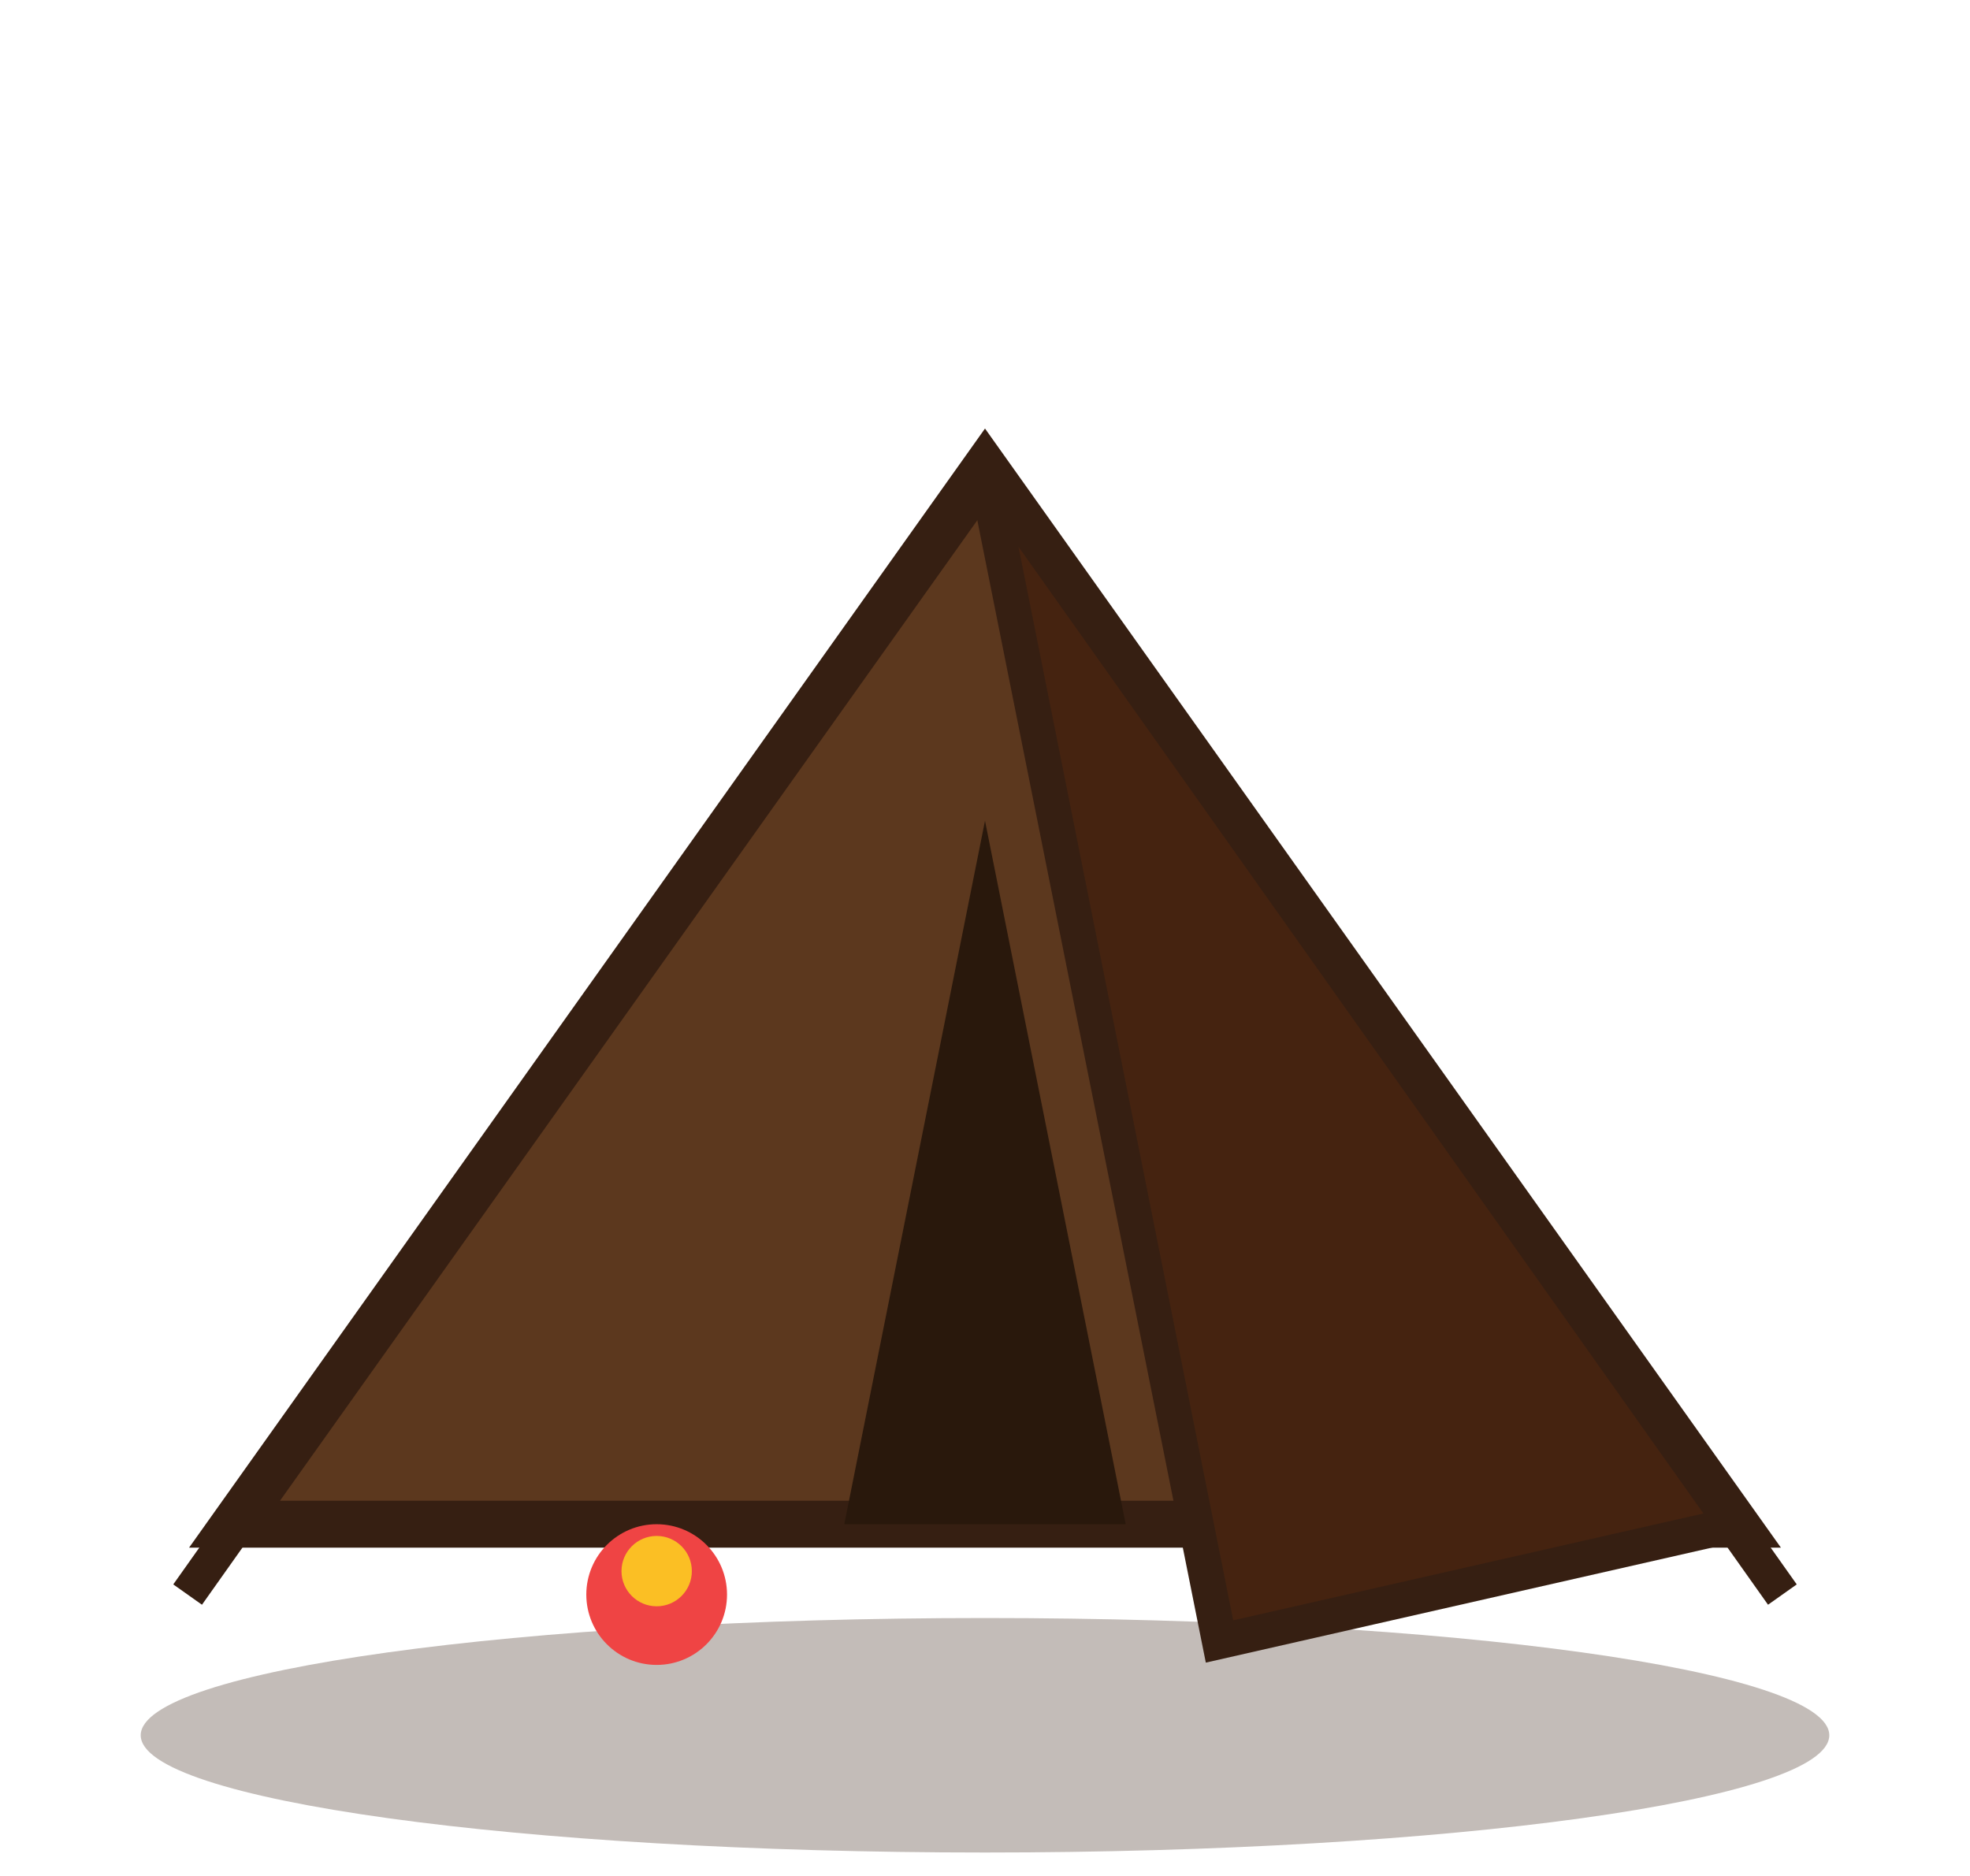
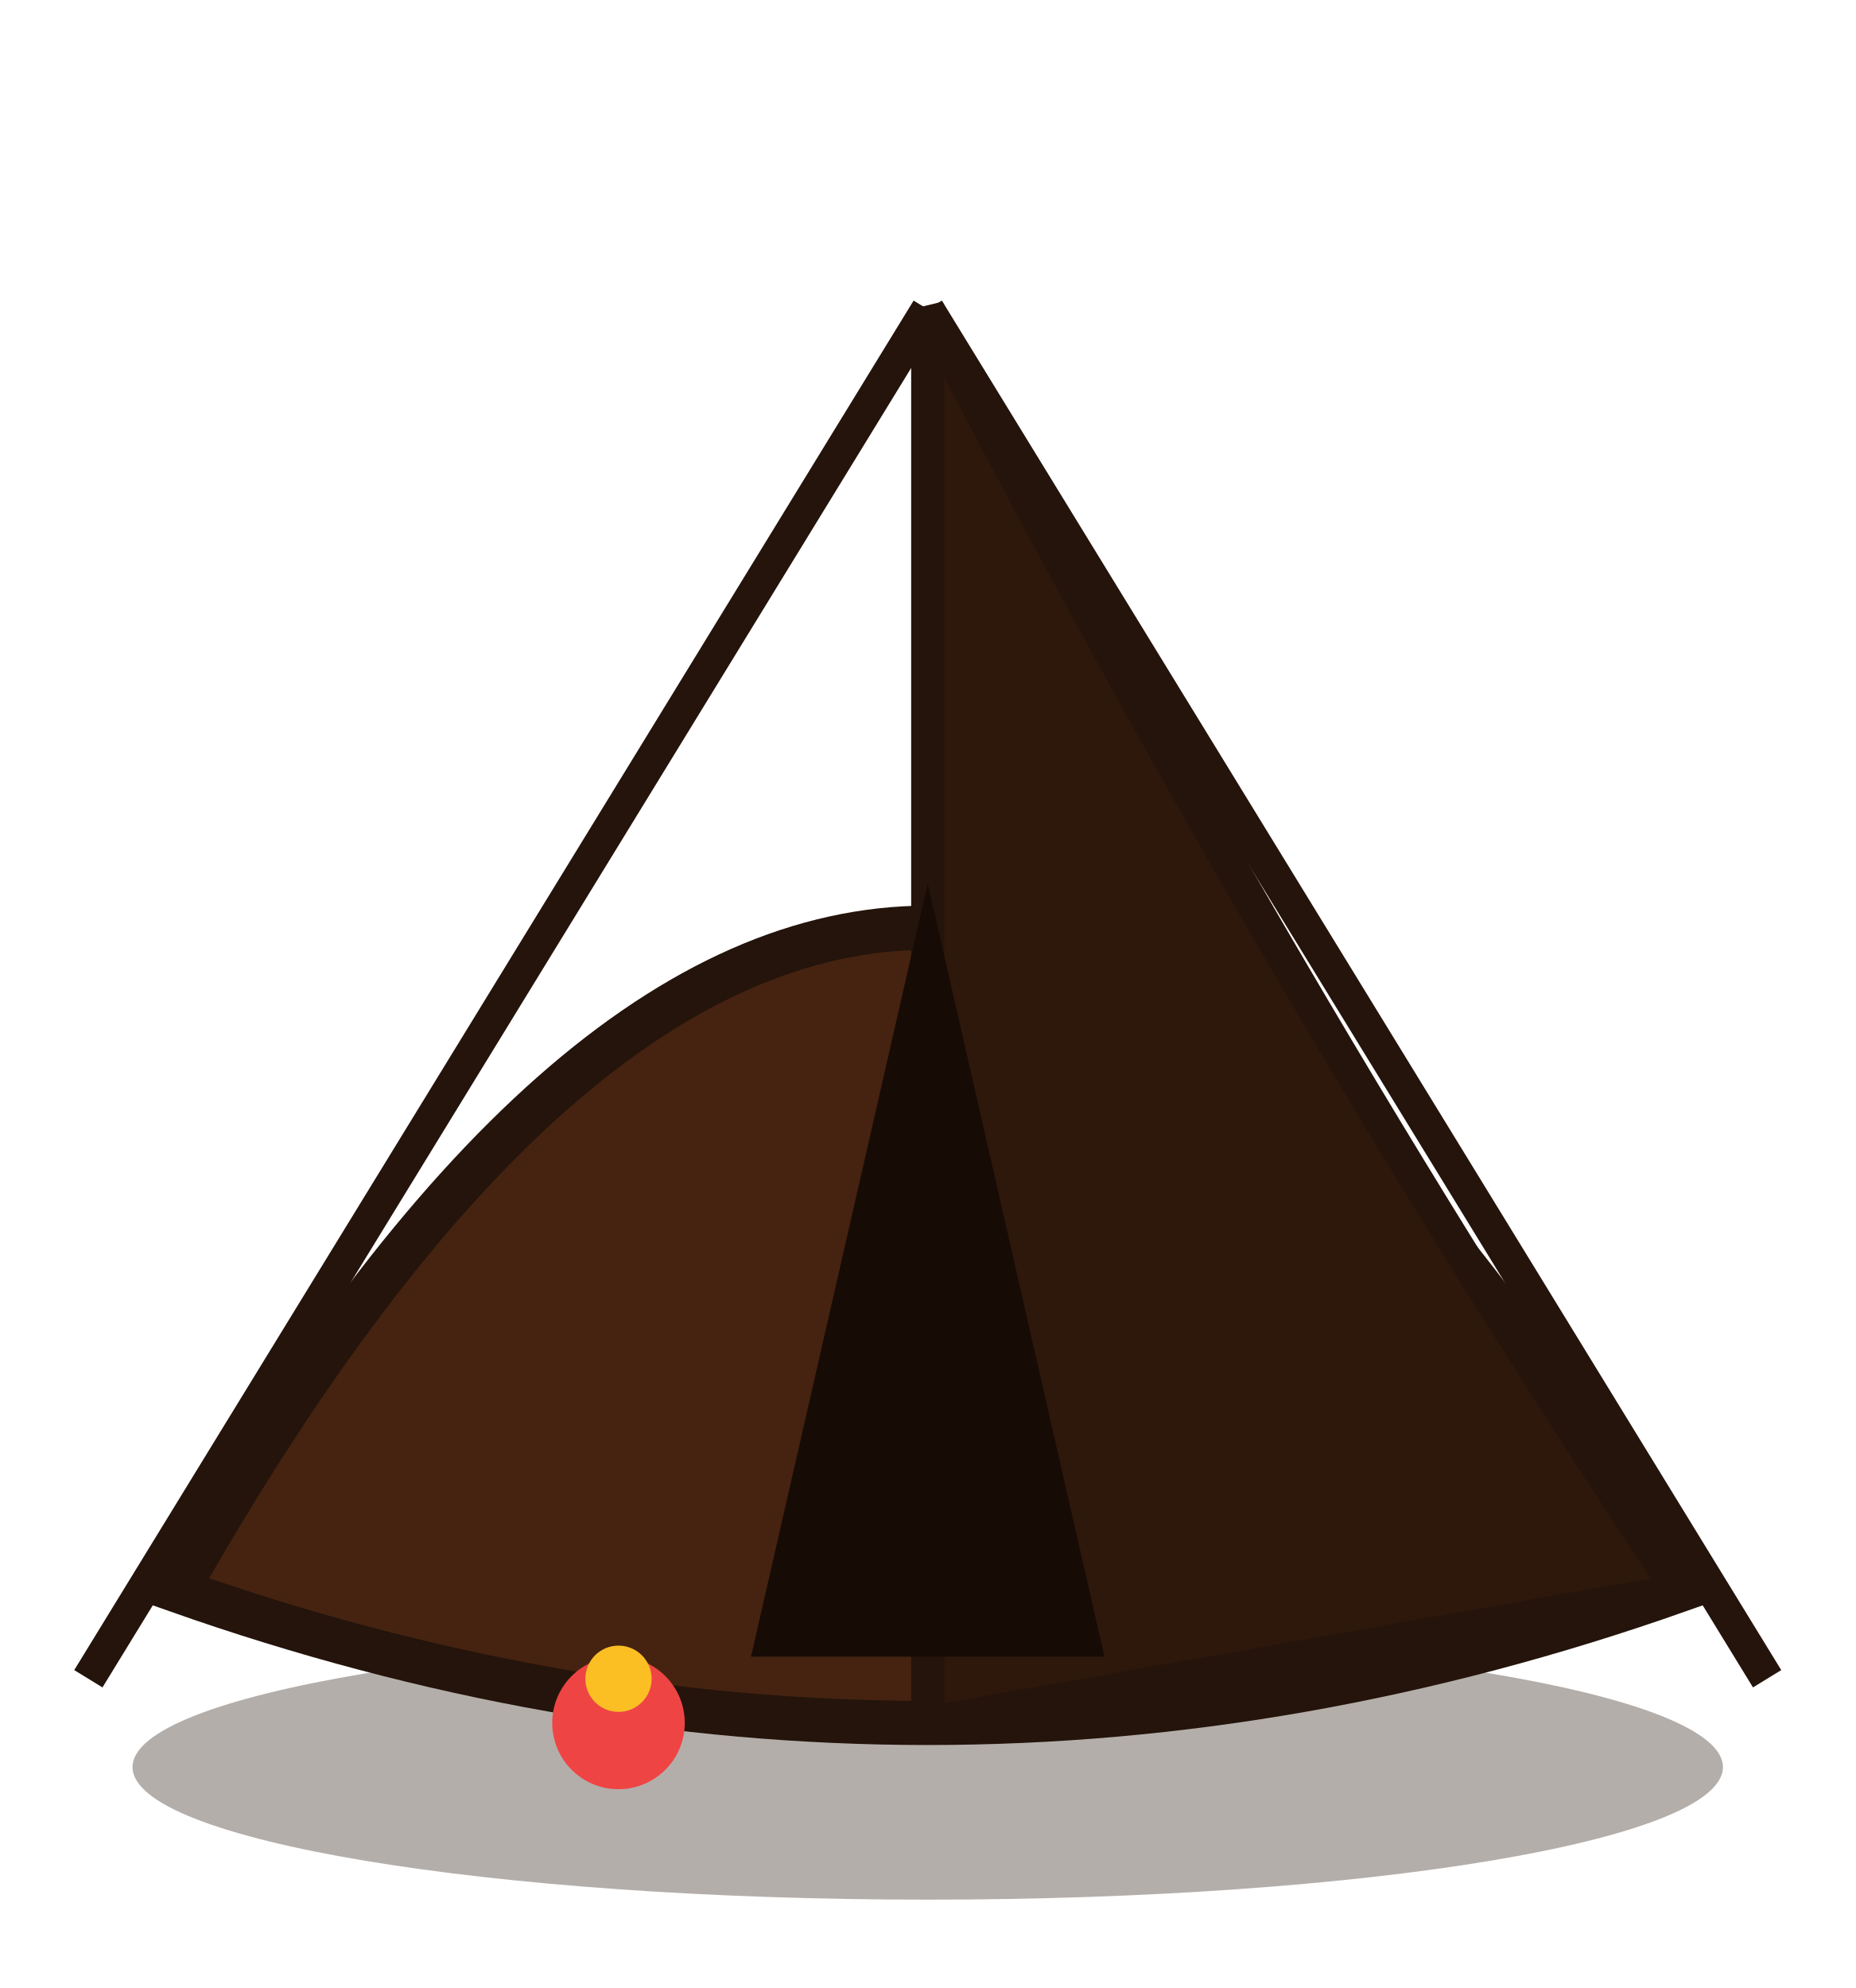
- <svg xmlns="http://www.w3.org/2000/svg" viewBox="0 0 84 80" width="84" height="80">
-   <ellipse cx="42" cy="74" rx="36" ry="5" fill="#361F12" opacity="0.3" />
-   <polygon points="10,65 42,20 74,65" fill="#5C381E" stroke="#361F12" stroke-width="2" />
-   <polygon points="42,20 74,65 52,70 42,20" fill="#452310" stroke="#361F12" stroke-width="1.5" />
-   <line x1="42" y1="20" x2="8" y2="68" stroke="#361F12" stroke-width="1.5" />
-   <line x1="42" y1="20" x2="76" y2="68" stroke="#361F12" stroke-width="1.5" />
-   <polygon points="36,65 42,35 48,65" fill="#29180C" />
-   <circle cx="28" cy="68" r="3" fill="#EF4444" />
-   <circle cx="28" cy="67" r="1.5" fill="#FBBF24" />
+ <svg xmlns="http://www.w3.org/2000/svg" viewBox="0 0 84 90" width="84" height="90">
+   <ellipse cx="42" cy="80" rx="36" ry="6" fill="#29180C" opacity="0.35" />
+   <path d="M 8,72 Q 42,12 76,72 Q 42,84 8,72 Z" fill="#452310" stroke="#24140B" stroke-width="2" />
+   <path d="M 42,14 Q 58,45 76,72 L 42,78 Z" fill="#2E170B" stroke="#24140B" stroke-width="1.5" />
+   <polygon points="34,75 42,40 50,75" fill="#170B05" />
+   <line x1="42" y1="14" x2="4" y2="76" stroke="#24140B" stroke-width="1.5" />
+   <line x1="42" y1="14" x2="80" y2="76" stroke="#24140B" stroke-width="1.5" />
+   <circle cx="28" cy="78" r="3" fill="#EF4444" />
+   <circle cx="28" cy="76" r="1.5" fill="#FBBF24" />
</svg>
